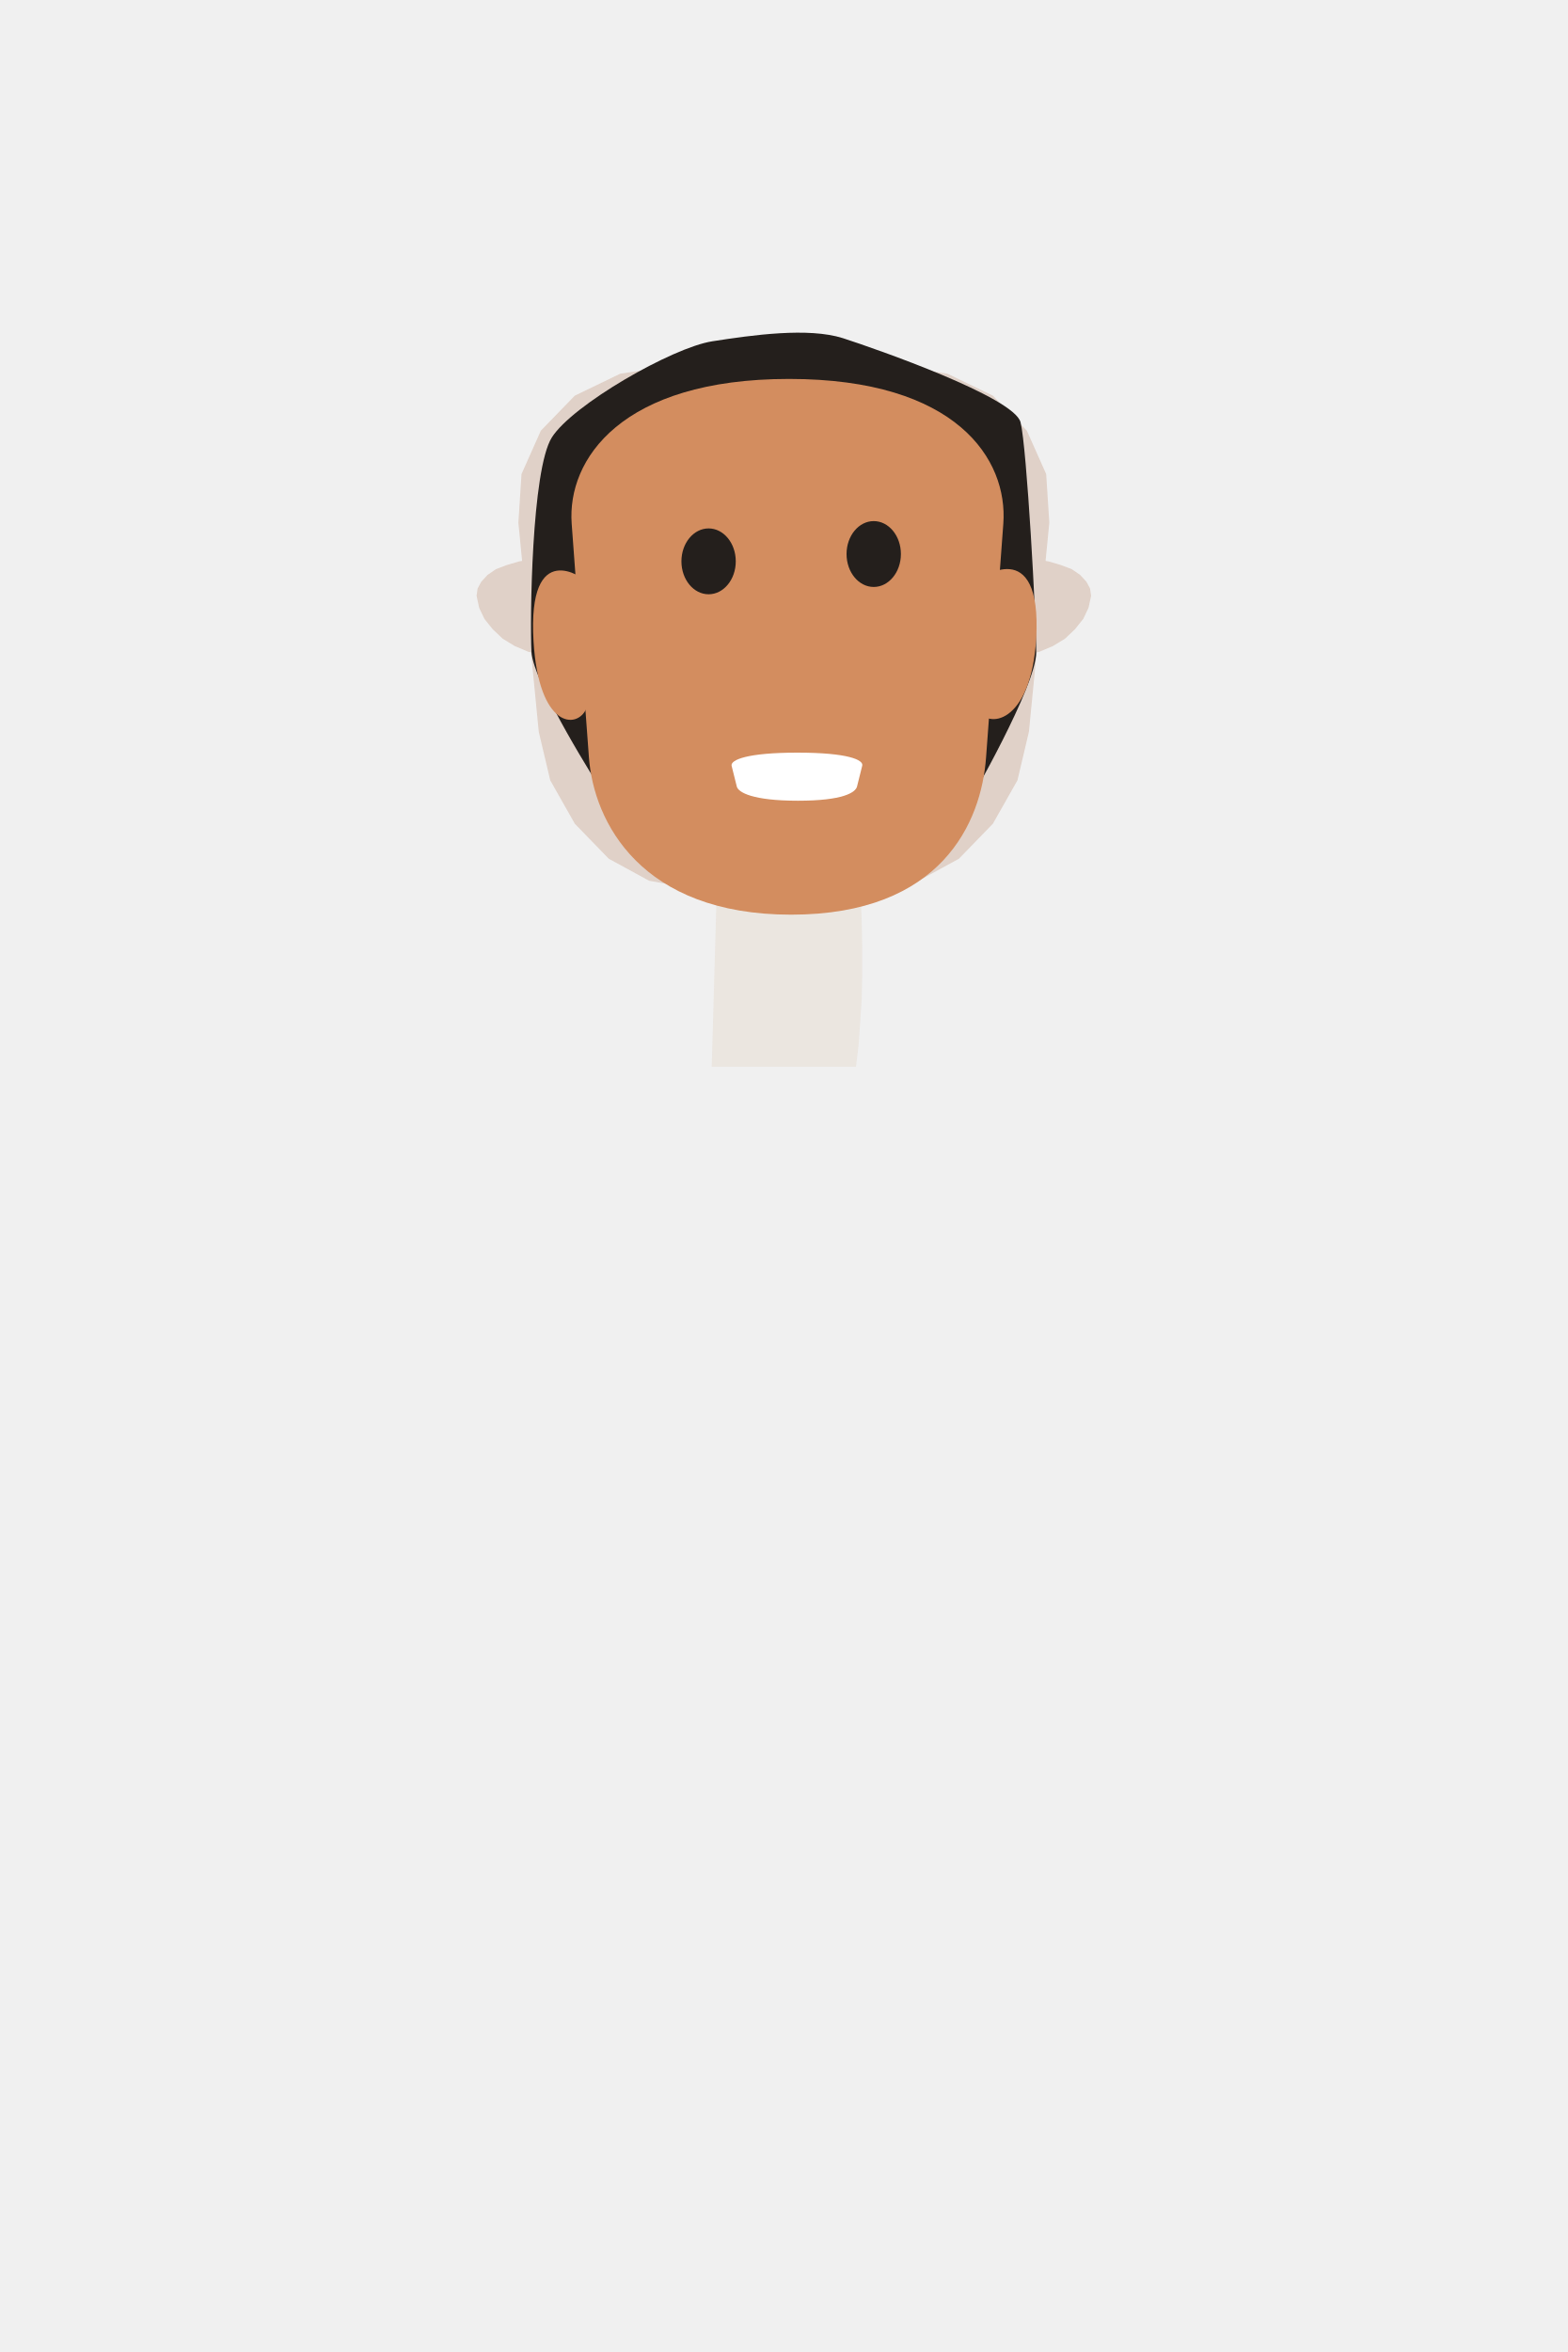
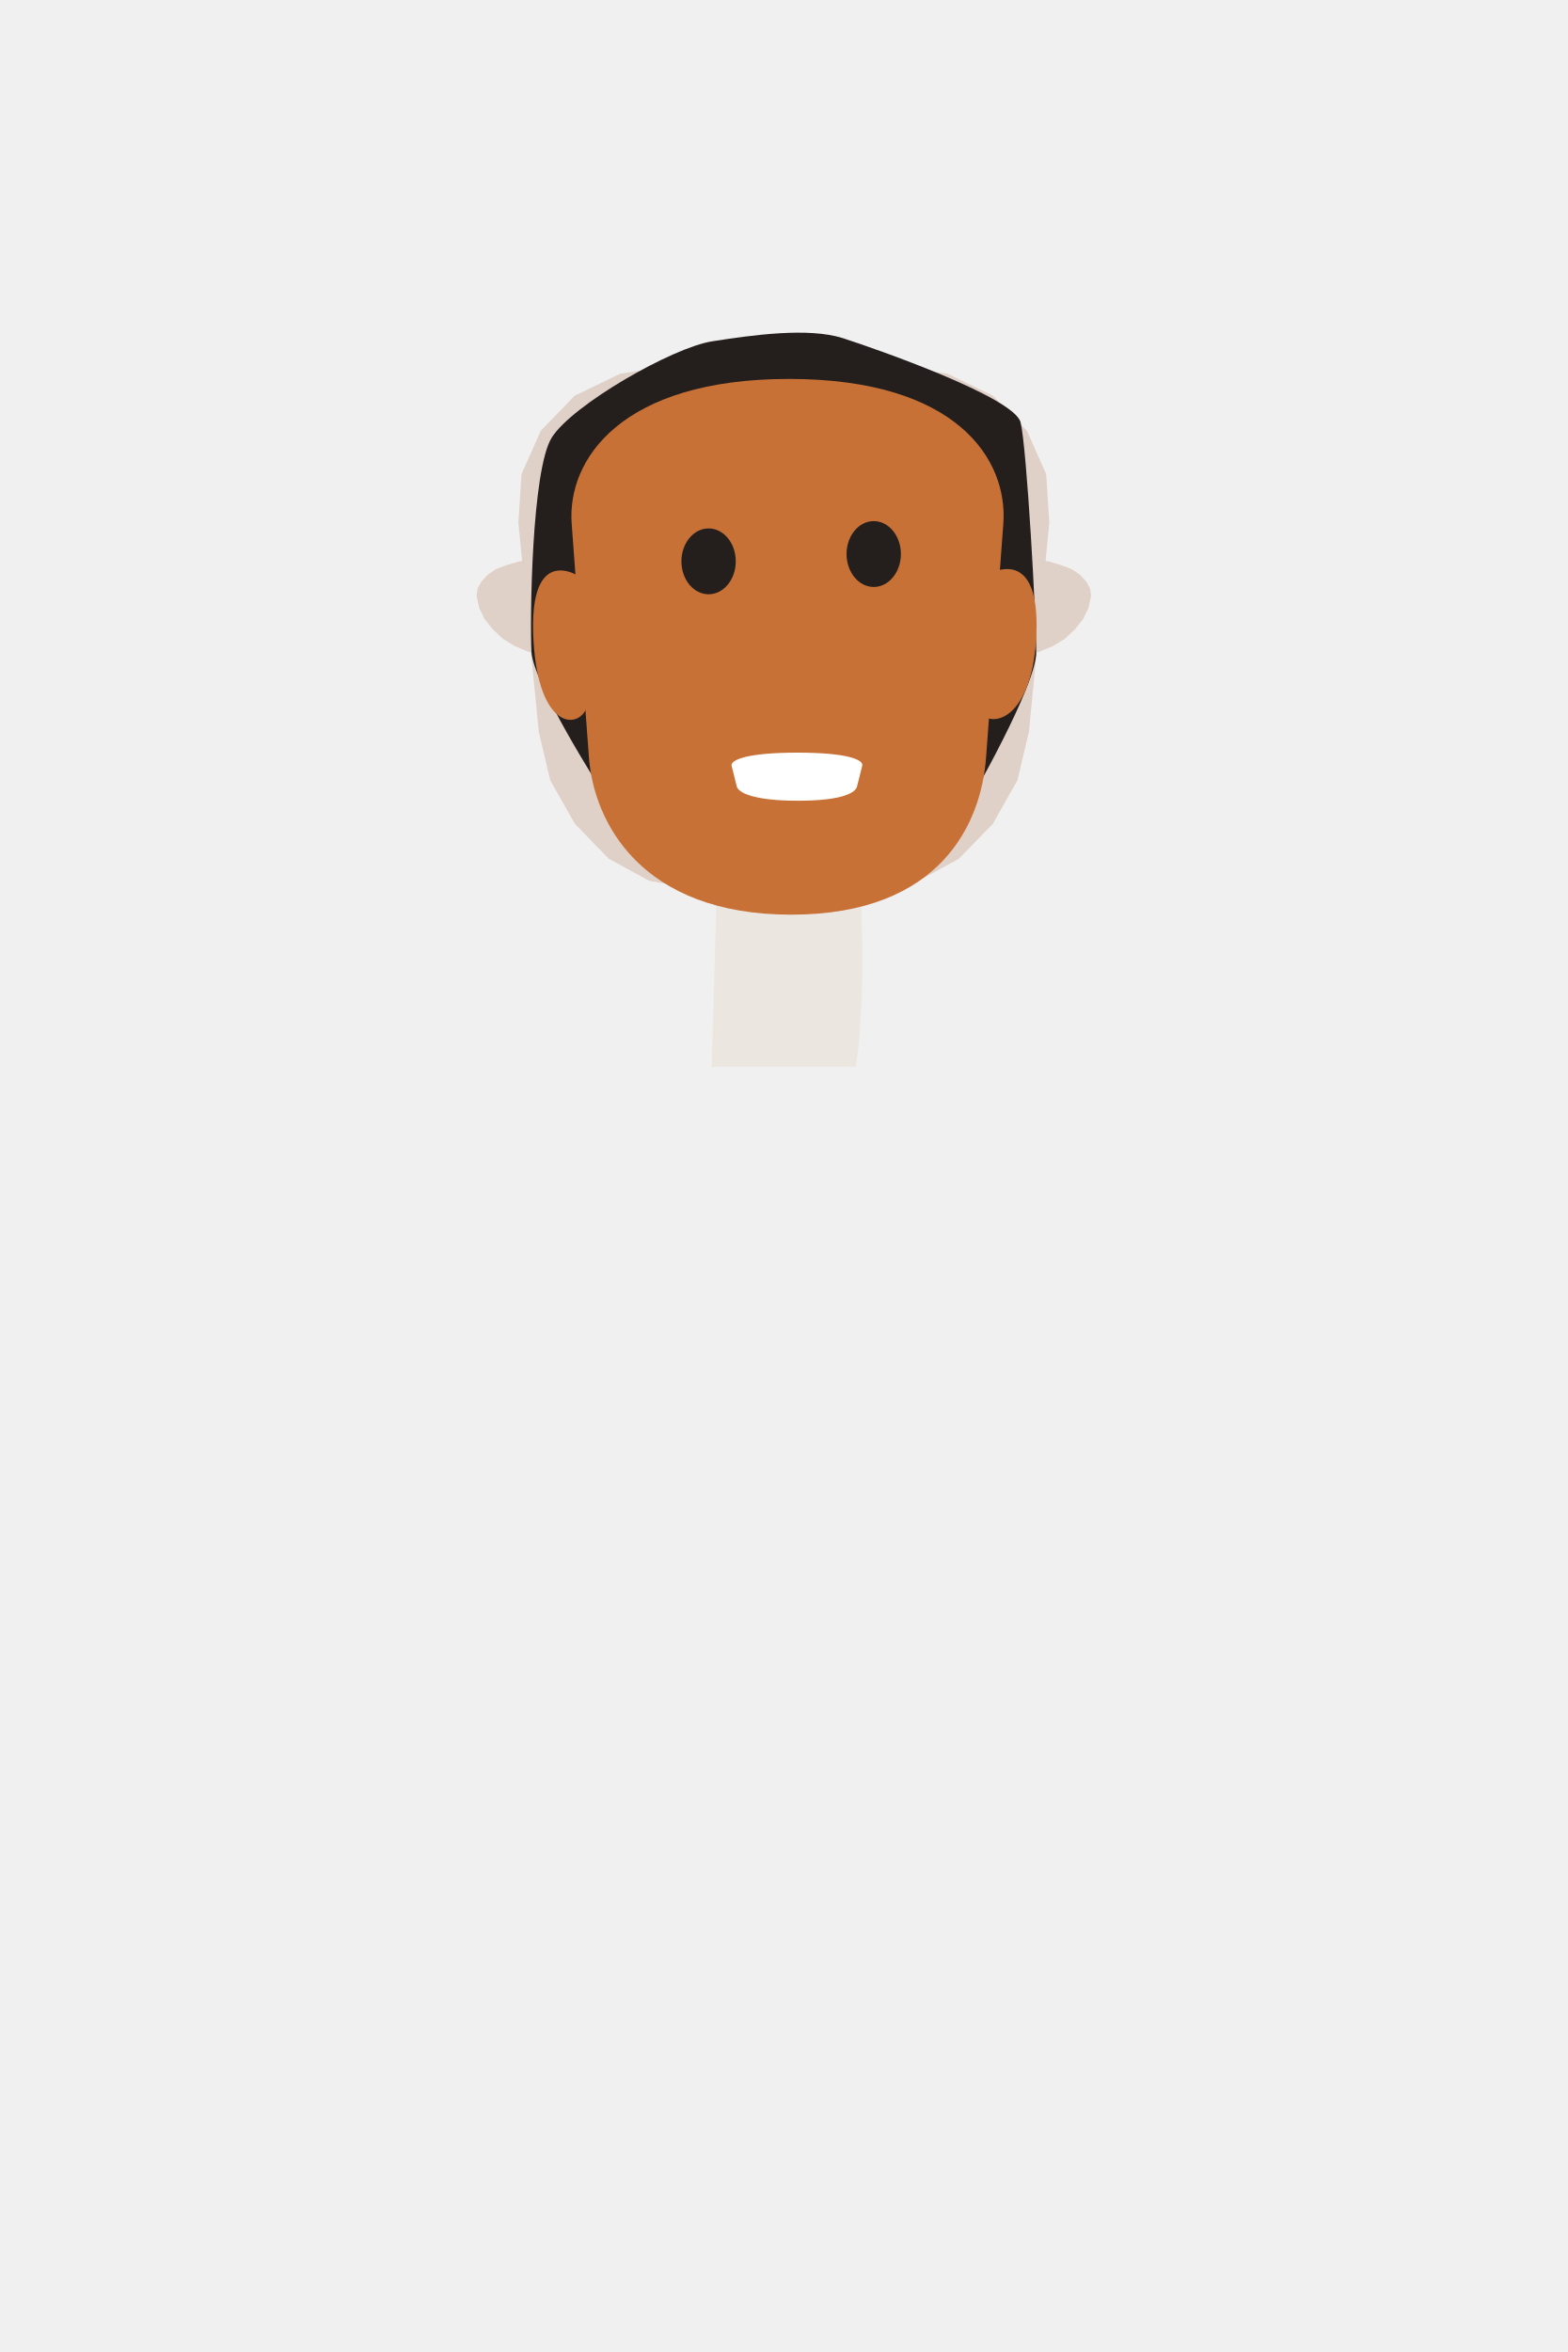
<svg xmlns="http://www.w3.org/2000/svg" width="600" height="900" viewBox="-1.5 -1.2 3 4.5" version="1.1" id="svg9813">
  <defs id="defs9817" />
  <g id="guide" opacity="0.7">
    <path d="M-0.138 0.841L-0.12 0.21L0.12 0.21L0.128 0.274L0.134 0.336L0.14 0.396L0.144 0.454L0.147 0.51L0.149 0.563L0.15 0.615L0.15 0.664L0.149 0.712L0.146 0.757L0.143 0.8L0.138 0.841Z" fill="#e8e1d9" id="path9791" />
    <path d="M-0.451 -0.131L-0.479 -0.13L-0.506 -0.126L-0.53 -0.119L-0.551 -0.111L-0.567 -0.1L-0.579 -0.087L-0.586 -0.074L-0.588 -0.06L-0.583 -0.037L-0.573 -0.016L-0.557 0.004L-0.538 0.022L-0.515 0.036L-0.489 0.047L-0.461 0.053L-0.433 0.055Z" fill="#d9c3b6" id="path9793" />
    <path d="M0.451 -0.131L0.479 -0.13L0.506 -0.126L0.53 -0.119L0.551 -0.111L0.567 -0.1L0.579 -0.087L0.586 -0.074L0.588 -0.06L0.583 -0.037L0.573 -0.016L0.557 0.004L0.538 0.022L0.515 0.036L0.489 0.047L0.461 0.053L0.433 0.055Z" fill="#d9c3b6" id="path9795" />
    <path d="M0.215 -0.5L0.313 -0.485L0.4 -0.443L0.465 -0.376L0.502 -0.293L0.508 -0.2L0.469 0.2L0.447 0.293L0.4 0.376L0.335 0.443L0.258 0.485L0.176 0.5L-0.176 0.5L-0.258 0.485L-0.335 0.443L-0.4 0.376L-0.447 0.293L-0.469 0.2L-0.508 -0.2L-0.502 -0.293L-0.465 -0.376L-0.4 -0.443L-0.313 -0.485L-0.215 -0.5Z" fill="#d9c3b6" id="path9797" />
    <path d="M-0.115 -0.12L-0.125 -0.083L-0.152 -0.055L-0.19 -0.045L-0.227 -0.055L-0.255 -0.083L-0.265 -0.12L-0.255 -0.158L-0.228 -0.185L-0.19 -0.195L-0.152 -0.185L-0.125 -0.158Z" fill="#ffffff" id="path9799" />
    <path d="M0.265 -0.12L0.255 -0.083L0.228 -0.055L0.19 -0.045L0.153 -0.055L0.125 -0.083L0.115 -0.12L0.125 -0.158L0.152 -0.185L0.19 -0.195L0.228 -0.185L0.255 -0.158Z" fill="#ffffff" id="path9801" />
    <path d="M-0.152 0.2L0.152 0.2L0.152 0.35L-0.152 0.35Z" fill="#ffffff" id="path9803" />
    <path d="M-0.08 0H0.08M0 -0.08V0.08" stroke="#b04040" stroke-width="0.01" fill="none" id="path9805" />
  </g>
  <g id="back" />
  <g id="head">
    <path style="fill:#241f1c;fill-opacity:1;stroke-width:0.015" d="m -0.351,0.309 c 0,0 -0.129,-0.202 -0.132,-0.262 -0.003,-0.059 0,-0.348 0.039,-0.41 0.039,-0.062 0.23,-0.172 0.307,-0.184 0.077,-0.012 0.184,-0.027 0.25,-0.006 0.065,0.021 0.328,0.113 0.34,0.161 0.012,0.048 0.03,0.375 0.03,0.44 0,0.065 -0.129,0.288 -0.129,0.288" id="path1647-16" />
-     <path id="rect480-1-9" style="fill:#d38d5f;stroke-width:0.015;fill-opacity:1" d="m 0.014,0.55 c 0.288,0 0.364,-0.177 0.373,-0.301 l 0.033,-0.447 c 0.009,-0.123 -0.089,-0.277 -0.41,-0.277 -0.321,0 -0.425,0.154 -0.416,0.277 l 0.033,0.447 c 0.009,0.123 0.099,0.301 0.387,0.301 z" />
+     <path id="rect480-1-9" style="fill:#c87137;stroke-width:0.015;fill-opacity:1" d="m 0.014,0.55 c 0.288,0 0.364,-0.177 0.373,-0.301 l 0.033,-0.447 c 0.009,-0.123 -0.089,-0.277 -0.41,-0.277 -0.321,0 -0.425,0.154 -0.416,0.277 l 0.033,0.447 c 0.009,0.123 0.099,0.301 0.387,0.301 z" />
    <ellipse style="fill:#241f1c;stroke-width:0.015" id="path639-8-6" cx="-0.144" cy="-0.126" rx="0.052" ry="0.063" />
    <ellipse style="fill:#241f1c;stroke-width:0.015" id="path639-4-0-5" cx="0.172" cy="-0.14" rx="0.052" ry="0.063" />
-     <path style="fill:#d38d5f;fill-opacity:1;stroke-width:0.015" d="m 0.37,0.156 0.003,-0.246 c 5.574e-4,-0.002 0.121,-0.091 0.11,0.111 -0.01,0.166 -0.095,0.175 -0.113,0.135 z" id="path855-2-4-2-69" />
-     <path style="fill:#d38d5f;fill-opacity:1;stroke-width:0.015" d="m -0.378,0.156 -0.003,-0.246 c -5.575e-4,-0.002 -0.11,-0.085 -0.098,0.117 0.01,0.166 0.083,0.169 0.101,0.129 z" id="path855-2-4-2-8-2" />
+     <path style="fill:#c87137;fill-opacity:1;stroke-width:0.015" d="m 0.37,0.156 0.003,-0.246 c 5.574e-4,-0.002 0.121,-0.091 0.11,0.111 -0.01,0.166 -0.095,0.175 -0.113,0.135 z" id="path855-2-4-2-69" />
+     <path style="fill:#c87137;fill-opacity:1;stroke-width:0.015" d="m -0.378,0.156 -0.003,-0.246 c -5.575e-4,-0.002 -0.11,-0.085 -0.098,0.117 0.01,0.166 0.083,0.169 0.101,0.129 z" id="path855-2-4-2-8-2" />
  </g>
  <g id="mouth-1">
    <path id="rect480-1-8-3-8" style="fill:#ffffff;fill-opacity:1;stroke-width:0.015" d="m 0.027,0.332 c 0.087,0 0.11,-0.016 0.113,-0.027 l 0.01,-0.04 c 0.003,-0.011 -0.027,-0.025 -0.124,-0.025 -0.097,0 -0.128,0.014 -0.126,0.025 l 0.01,0.04 c 0.003,0.011 0.03,0.027 0.117,0.027 z" />
  </g>
  <g id="mouth-2" style="display:none">
    <path id="rect480-1-8-3-5" style="fill:#ffffff;fill-opacity:1;stroke-width:0.015" d="m 0.023,0.329 c 0.107,0 0.135,-0.019 0.138,-0.033 l 0.012,-0.049 c 0.003,-0.013 -0.033,-0.03 -0.152,-0.03 -0.119,0 -0.158,0.017 -0.154,0.03 l 0.012,0.049 c 0.003,0.013 0.037,0.033 0.144,0.033 z" />
  </g>
  <g id="mouth-3" style="display:none">
    <path id="rect480-1-8-3" style="fill:#ffffff;fill-opacity:1;stroke-width:0.015" d="m 0.016,0.433 c 0.107,0 0.135,-0.057 0.138,-0.097 l 0.012,-0.144 c 0.003,-0.04 -0.033,-0.089 -0.152,-0.089 -0.119,0 -0.158,0.05 -0.154,0.089 l 0.012,0.144 c 0.003,0.04 0.037,0.097 0.144,0.097 z" />
  </g>
</svg>
